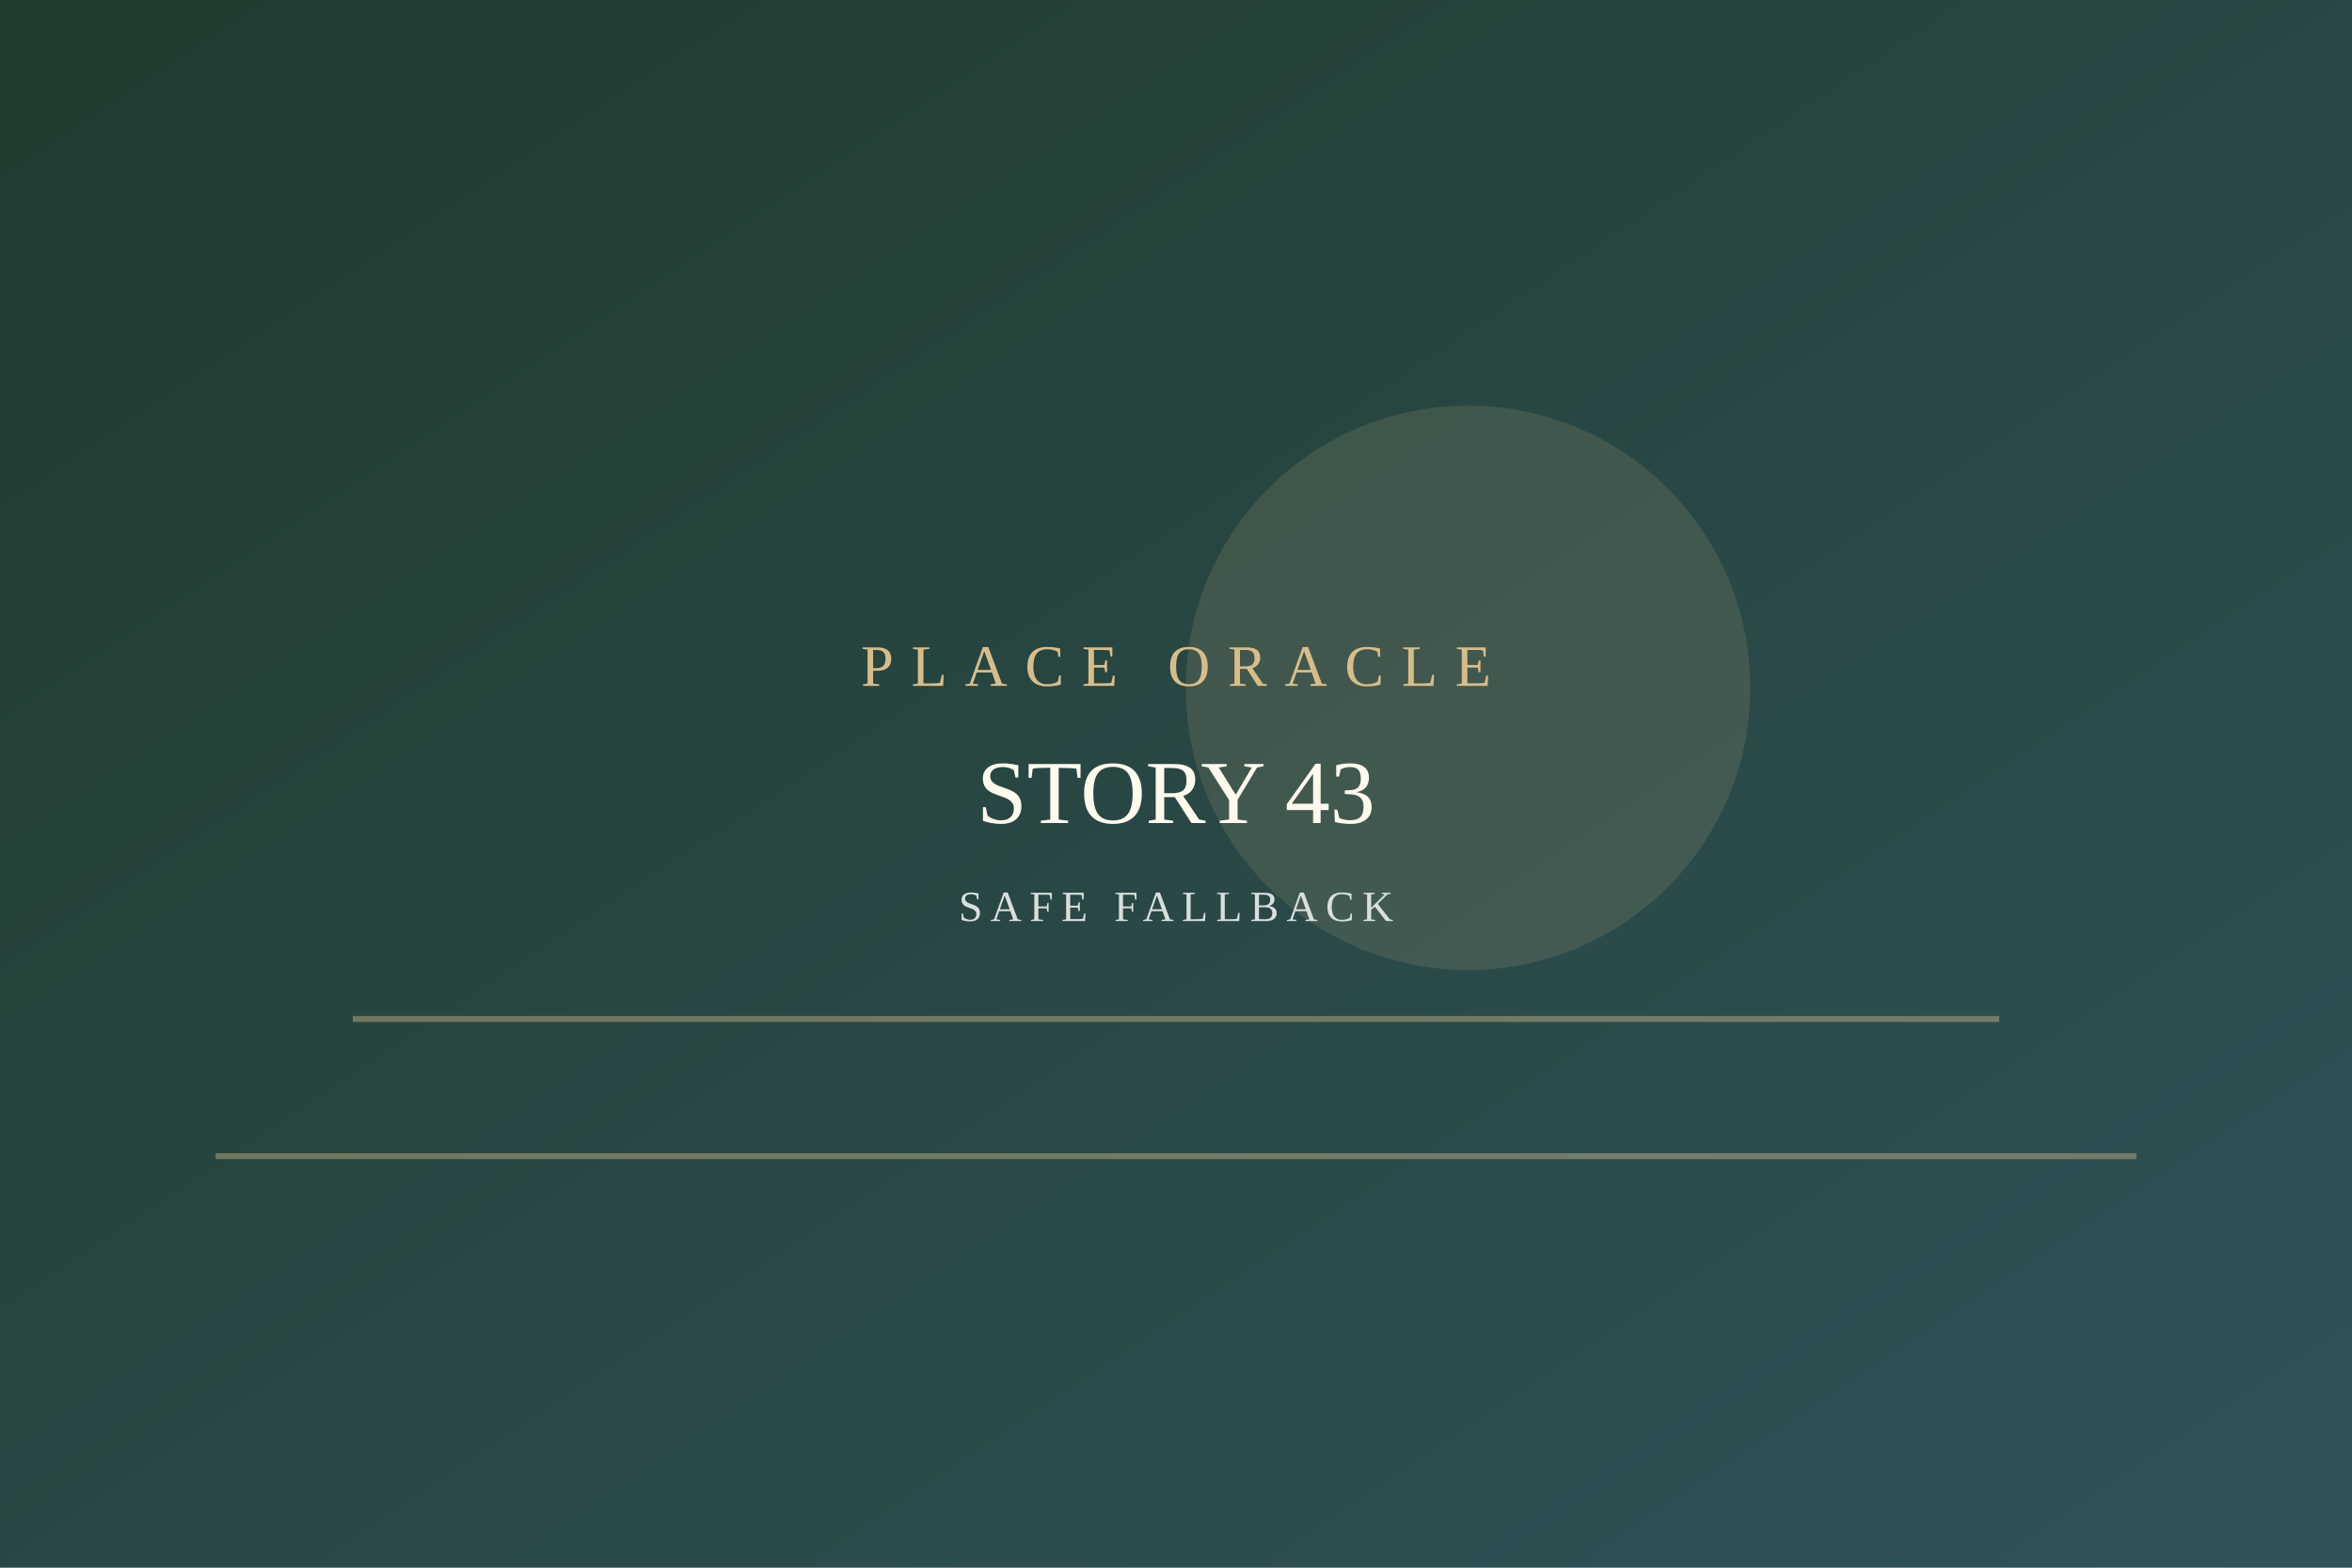
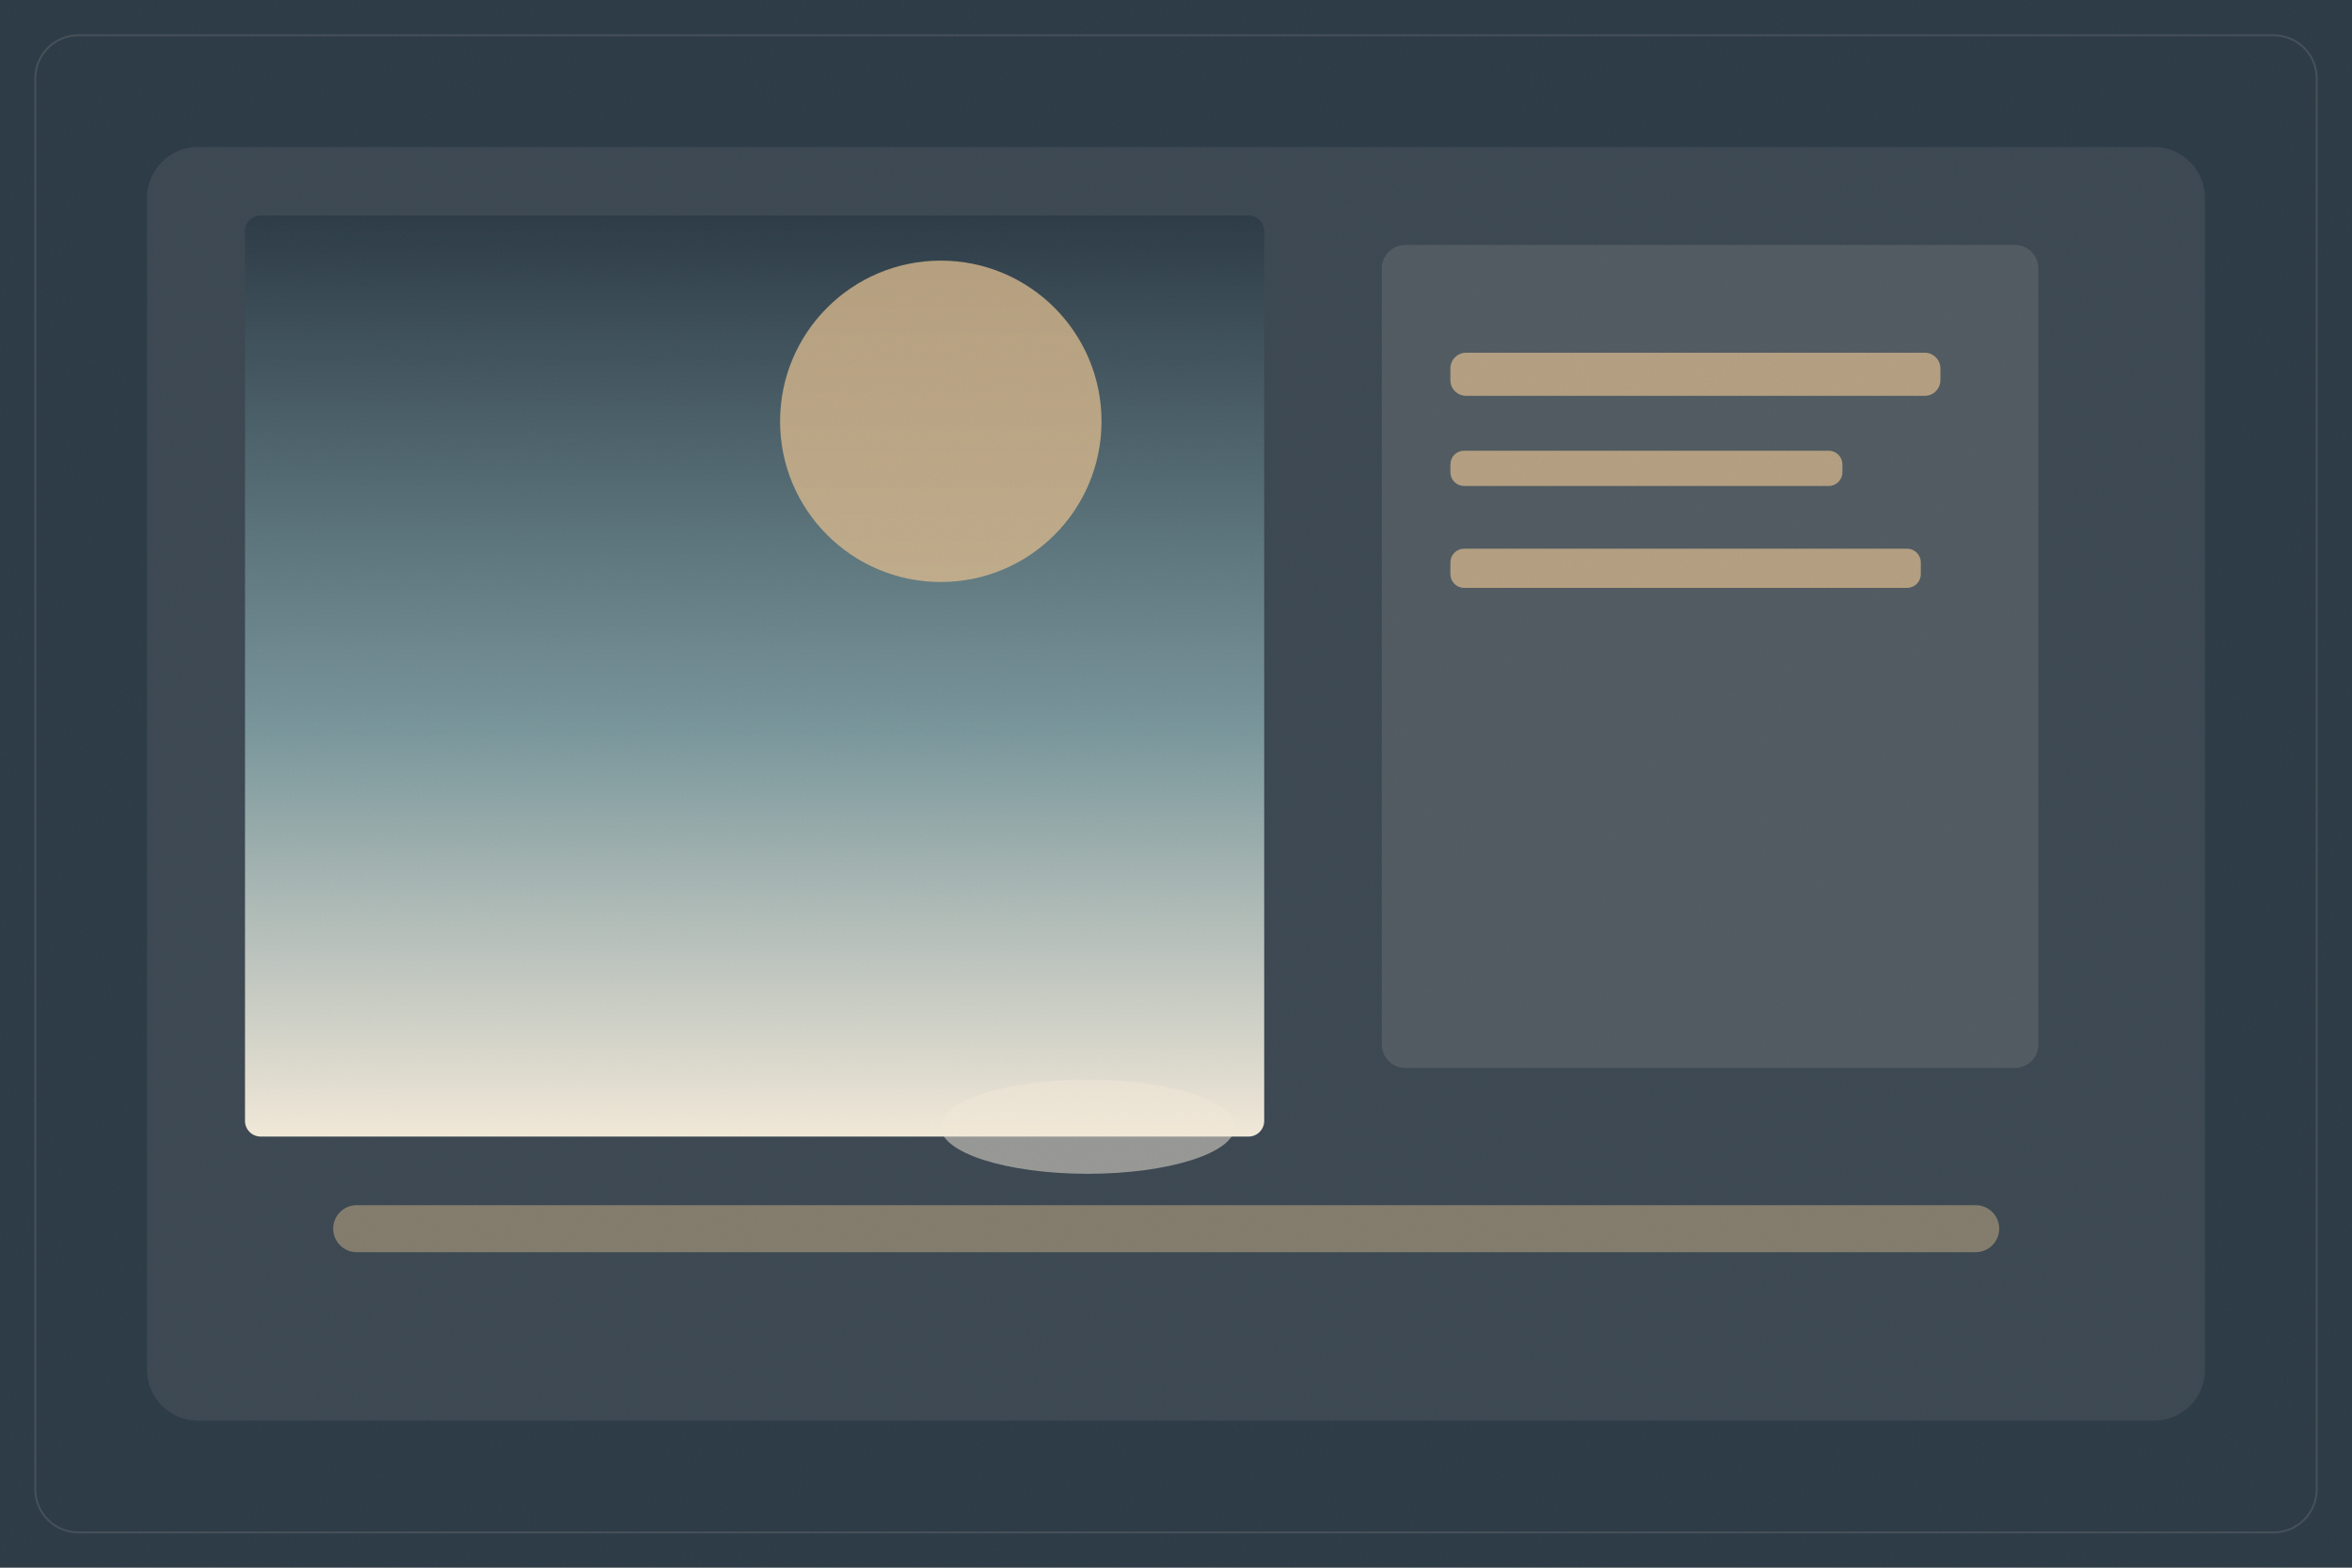
- <svg xmlns="http://www.w3.org/2000/svg" viewBox="0 0 1200 800" role="img" aria-labelledby="t d">
+ <svg xmlns="http://www.w3.org/2000/svg" viewBox="0 0 1200 800" role="img" aria-label="日差しのあるカフェの入口">
  <defs>
-     <linearGradient id="g" x1="0" y1="0" x2="1" y2="1">
-       <stop stop-color="hsl(151 28% 18%)" />
-       <stop offset="1" stop-color="hsl(189 30% 27%)" />
+     <linearGradient id="s" x2="0" y2="1">
+       <stop stop-color="#2c3b46" />
+       <stop offset=".56" stop-color="#79969b" />
+       <stop offset="1" stop-color="#f1e8d8" />
    </linearGradient>
+     <linearGradient id="w" x2="0" y2="1">
+       <stop stop-color="#79969b" />
+       <stop offset="1" stop-color="#2c3b46" />
+     </linearGradient>
+     <filter id="g">
+       <feTurbulence type="fractalNoise" baseFrequency=".8" numOctaves="2" seed="43" />
+       <feComponentTransfer>
+         <feFuncA type="table" tableValues="0 .035" />
+       </feComponentTransfer>
+     </filter>
  </defs>
-   <rect width="1200" height="800" fill="url(#g)" />
-   <circle cx="749" cy="351" r="144" fill="#d7bd8a" opacity=".14" />
-   <path d="M110 590H1090M180 520H1020" stroke="#d7bd8a" stroke-width="3" opacity=".42" />
-   <text x="600" y="350" text-anchor="middle" fill="#d7bd8a" font-size="30" letter-spacing="9">PLACE ORACLE</text>
-   <text x="600" y="420" text-anchor="middle" fill="#fff9ee" font-size="46">STORY 43</text>
-   <text x="600" y="470" text-anchor="middle" fill="#d8dfdc" font-size="22" letter-spacing="4">SAFE FALLBACK</text>
+   <rect width="1200" height="800" fill="#2c3b46" />
+   <rect x="75" y="75" width="1050" height="650" rx="26" fill="#f1e8d8" opacity=".08" />
+   <rect x="125" y="110" width="520" height="470" rx="8" fill="url(#s)" />
+   <circle cx="480" cy="215" r="82" fill="#d8b98d" opacity=".78" />
+   <rect x="705" y="125" width="335" height="420" rx="12" fill="#f1e8d8" opacity=".12" />
+   <g fill="#d8b98d" opacity=".72">
+     <rect x="740" y="180" width="250" height="22" rx="8" />
+     <rect x="740" y="230" width="200" height="18" rx="7" />
+     <rect x="740" y="280" width="240" height="20" rx="7" />
+   </g>
+   <rect x="170" y="615" width="850" height="24" rx="12" fill="#d8b98d" opacity=".46" />
+   <ellipse cx="555" cy="575" rx="75" ry="24" fill="#f1e8d8" opacity=".5" />
+   <rect width="1200" height="800" filter="url(#g)" opacity=".4" />
+   <rect x="18" y="18" width="1164" height="764" rx="22" fill="none" stroke="#f1e8d8" stroke-opacity=".12" />
</svg>
